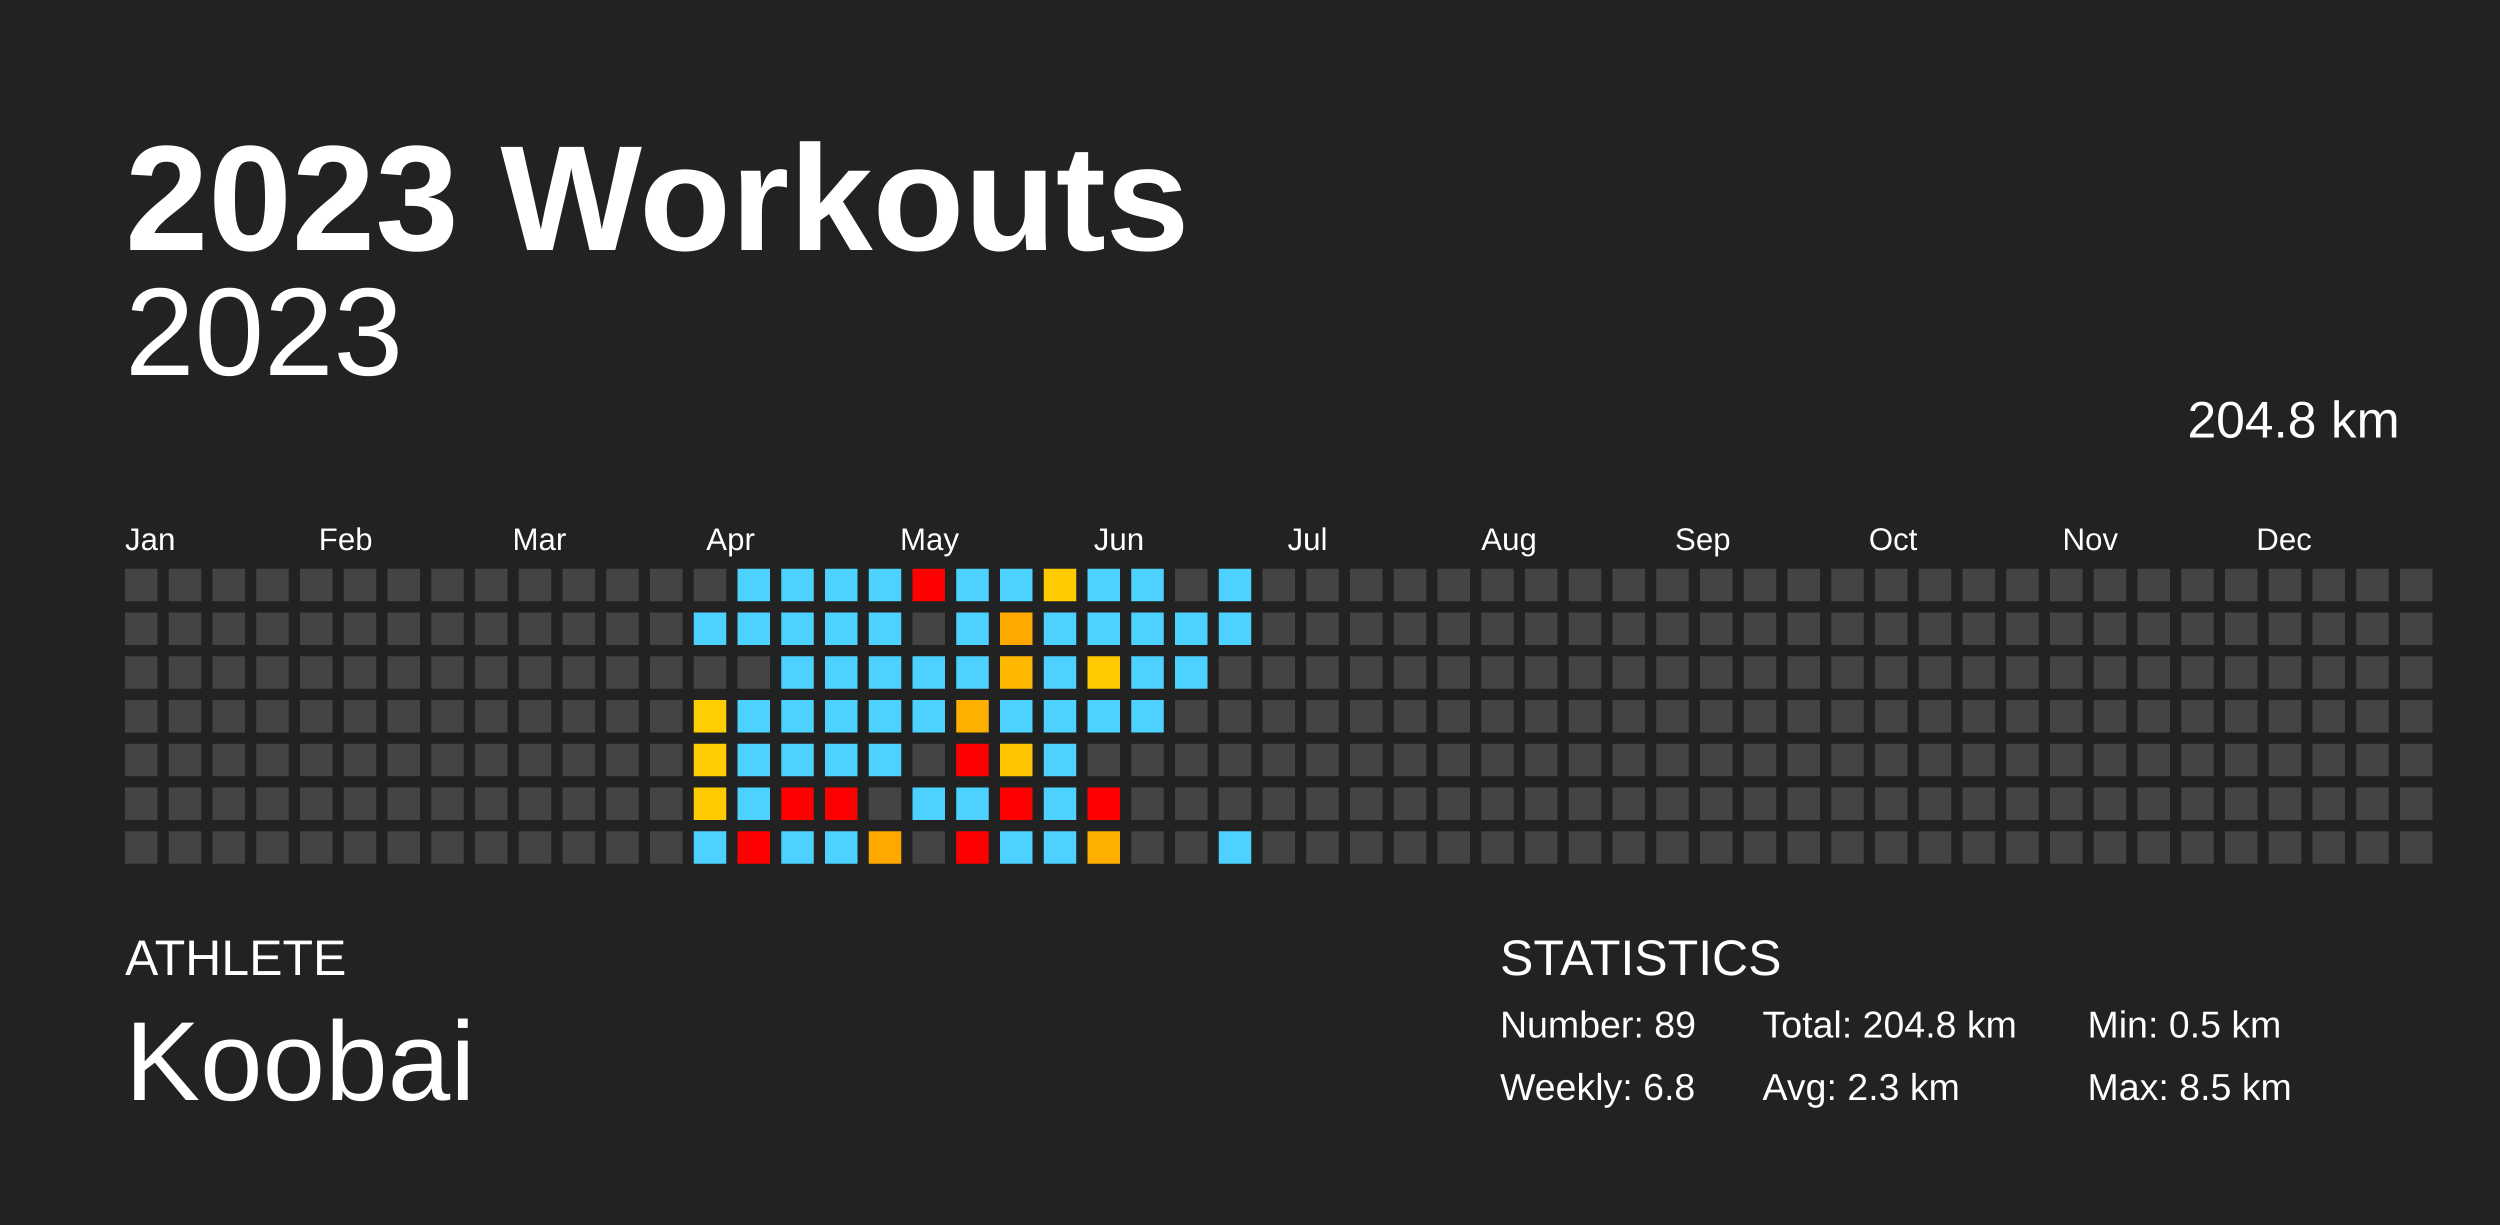
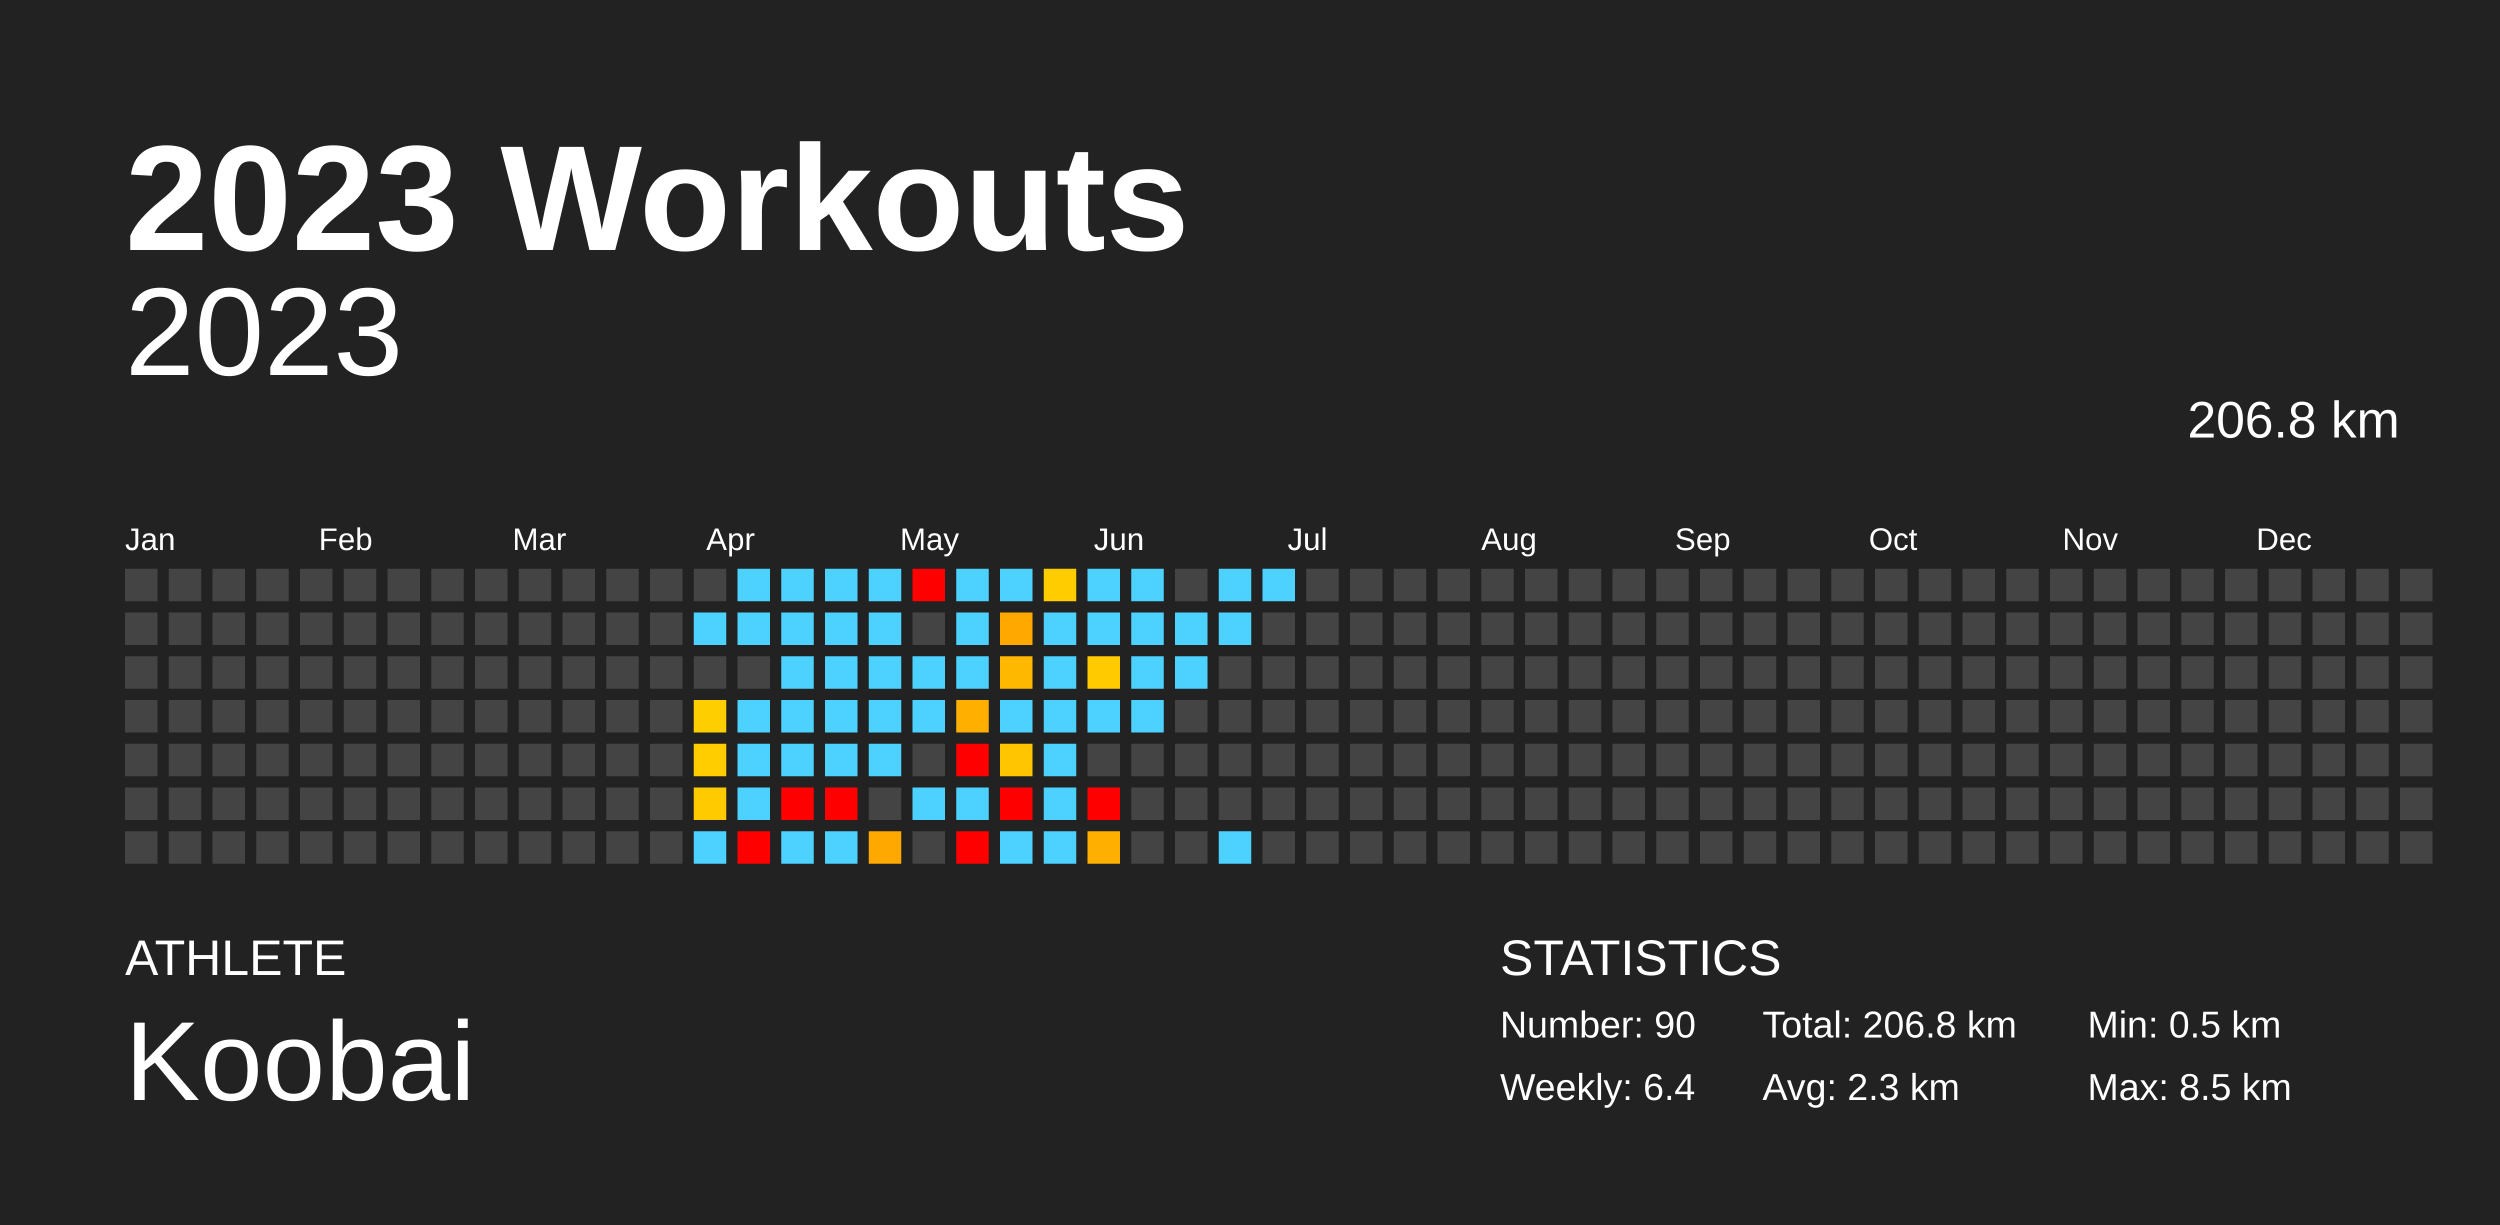
<svg xmlns="http://www.w3.org/2000/svg" baseProfile="full" height="98mm" version="1.1" viewBox="0,0,200,98" width="200mm">
  <defs />
  <rect fill="#222222" height="98" width="200" x="0" y="0" />
  <text fill="#FFFFFF" style="font-size:12px; font-family:Arial; font-weight:bold;" x="10" y="20">2023 Workouts</text>
  <text fill="#FFFFFF" style="font-size:4px; font-family:Arial" x="10" y="78">ATHLETE</text>
  <text fill="#FFFFFF" style="font-size:9px; font-family:Arial" x="10" y="88">Koobai</text>
  <text fill="#FFFFFF" style="font-size:4px; font-family:Arial" x="120" y="78">STATISTICS</text>
-   <text fill="#FFFFFF" style="font-size:3px; font-family:Arial" x="120" y="83">Number: 89</text>
-   <text fill="#FFFFFF" style="font-size:3px; font-family:Arial" x="120" y="88">Weekly: 6.8</text>
-   <text fill="#FFFFFF" style="font-size:3px; font-family:Arial" x="141" y="83">Total: 204.8 km</text>
+   <text fill="#FFFFFF" style="font-size:3px; font-family:Arial" x="120" y="83">Number: 90</text>
+   <text fill="#FFFFFF" style="font-size:3px; font-family:Arial" x="120" y="88">Weekly: 6.4</text>
+   <text fill="#FFFFFF" style="font-size:3px; font-family:Arial" x="141" y="83">Total: 206.8 km</text>
  <text fill="#FFFFFF" style="font-size:3px; font-family:Arial" x="141" y="88">Avg: 2.3 km</text>
  <text fill="#FFFFFF" style="font-size:3px; font-family:Arial" x="167" y="83">Min: 0.5 km</text>
  <text fill="#FFFFFF" style="font-size:3px; font-family:Arial" x="167" y="88">Max: 8.5 km</text>
  <text alignment-baseline="hanging" fill="#FFFFFF" style="font-size:10.0px; font-family:Arial;" x="10" y="30">2023</text>
-   <text alignment-baseline="hanging" fill="#FFFFFF" style="font-size:4.125px; font-family:Arial;" x="175" y="35">204.8 km</text>
+   <text alignment-baseline="hanging" fill="#FFFFFF" style="font-size:4.125px; font-family:Arial;" x="175" y="35">206.8 km</text>
  <text fill="#FFFFFF" style="font-size:2.5px; font-family:Arial" x="10.0" y="44">Jan</text>
  <text fill="#FFFFFF" style="font-size:2.5px; font-family:Arial" x="25.5" y="44">Feb</text>
  <text fill="#FFFFFF" style="font-size:2.5px; font-family:Arial" x="41.0" y="44">Mar</text>
  <text fill="#FFFFFF" style="font-size:2.5px; font-family:Arial" x="56.5" y="44">Apr</text>
  <text fill="#FFFFFF" style="font-size:2.5px; font-family:Arial" x="72.0" y="44">May</text>
  <text fill="#FFFFFF" style="font-size:2.5px; font-family:Arial" x="87.5" y="44">Jun</text>
  <text fill="#FFFFFF" style="font-size:2.5px; font-family:Arial" x="103.0" y="44">Jul</text>
  <text fill="#FFFFFF" style="font-size:2.5px; font-family:Arial" x="118.5" y="44">Aug</text>
  <text fill="#FFFFFF" style="font-size:2.5px; font-family:Arial" x="134.0" y="44">Sep</text>
  <text fill="#FFFFFF" style="font-size:2.5px; font-family:Arial" x="149.5" y="44">Oct</text>
  <text fill="#FFFFFF" style="font-size:2.5px; font-family:Arial" x="165.0" y="44">Nov</text>
  <text fill="#FFFFFF" style="font-size:2.5px; font-family:Arial" x="180.5" y="44">Dec</text>
  <rect fill="#444444" height="2.6" width="2.6" x="10.0" y="45.5" />
  <rect fill="#444444" height="2.6" width="2.6" x="10.0" y="49.0" />
  <rect fill="#444444" height="2.6" width="2.6" x="10.0" y="52.5" />
  <rect fill="#444444" height="2.6" width="2.6" x="10.0" y="56.0" />
  <rect fill="#444444" height="2.6" width="2.6" x="10.0" y="59.5" />
  <rect fill="#444444" height="2.6" width="2.6" x="10.0" y="63.0" />
  <rect fill="#444444" height="2.6" width="2.6" x="10.0" y="66.5" />
  <rect fill="#444444" height="2.6" width="2.6" x="13.5" y="45.5" />
  <rect fill="#444444" height="2.6" width="2.6" x="13.5" y="49.0" />
  <rect fill="#444444" height="2.6" width="2.6" x="13.5" y="52.5" />
  <rect fill="#444444" height="2.6" width="2.6" x="13.5" y="56.0" />
  <rect fill="#444444" height="2.6" width="2.6" x="13.5" y="59.5" />
  <rect fill="#444444" height="2.6" width="2.6" x="13.5" y="63.0" />
  <rect fill="#444444" height="2.6" width="2.6" x="13.5" y="66.5" />
  <rect fill="#444444" height="2.6" width="2.6" x="17.0" y="45.5" />
  <rect fill="#444444" height="2.6" width="2.6" x="17.0" y="49.0" />
  <rect fill="#444444" height="2.6" width="2.6" x="17.0" y="52.5" />
  <rect fill="#444444" height="2.6" width="2.6" x="17.0" y="56.0" />
  <rect fill="#444444" height="2.6" width="2.6" x="17.0" y="59.5" />
  <rect fill="#444444" height="2.6" width="2.6" x="17.0" y="63.0" />
  <rect fill="#444444" height="2.6" width="2.6" x="17.0" y="66.5" />
  <rect fill="#444444" height="2.6" width="2.6" x="20.5" y="45.5" />
  <rect fill="#444444" height="2.6" width="2.6" x="20.5" y="49.0" />
  <rect fill="#444444" height="2.6" width="2.6" x="20.5" y="52.5" />
  <rect fill="#444444" height="2.6" width="2.6" x="20.5" y="56.0" />
  <rect fill="#444444" height="2.6" width="2.6" x="20.5" y="59.5" />
  <rect fill="#444444" height="2.6" width="2.6" x="20.5" y="63.0" />
  <rect fill="#444444" height="2.6" width="2.6" x="20.5" y="66.5" />
  <rect fill="#444444" height="2.6" width="2.6" x="24.0" y="45.5" />
  <rect fill="#444444" height="2.6" width="2.6" x="24.0" y="49.0" />
  <rect fill="#444444" height="2.6" width="2.6" x="24.0" y="52.5" />
  <rect fill="#444444" height="2.6" width="2.6" x="24.0" y="56.0" />
  <rect fill="#444444" height="2.6" width="2.6" x="24.0" y="59.5" />
  <rect fill="#444444" height="2.6" width="2.6" x="24.0" y="63.0" />
  <rect fill="#444444" height="2.6" width="2.6" x="24.0" y="66.5" />
  <rect fill="#444444" height="2.6" width="2.6" x="27.5" y="45.5" />
  <rect fill="#444444" height="2.6" width="2.6" x="27.5" y="49.0" />
  <rect fill="#444444" height="2.6" width="2.6" x="27.5" y="52.5" />
  <rect fill="#444444" height="2.6" width="2.6" x="27.5" y="56.0" />
  <rect fill="#444444" height="2.6" width="2.6" x="27.5" y="59.5" />
  <rect fill="#444444" height="2.6" width="2.6" x="27.5" y="63.0" />
  <rect fill="#444444" height="2.6" width="2.6" x="27.5" y="66.5" />
  <rect fill="#444444" height="2.6" width="2.6" x="31.0" y="45.5" />
  <rect fill="#444444" height="2.6" width="2.6" x="31.0" y="49.0" />
  <rect fill="#444444" height="2.6" width="2.6" x="31.0" y="52.5" />
  <rect fill="#444444" height="2.6" width="2.6" x="31.0" y="56.0" />
  <rect fill="#444444" height="2.6" width="2.6" x="31.0" y="59.5" />
  <rect fill="#444444" height="2.6" width="2.6" x="31.0" y="63.0" />
  <rect fill="#444444" height="2.6" width="2.6" x="31.0" y="66.5" />
  <rect fill="#444444" height="2.6" width="2.6" x="34.5" y="45.5" />
  <rect fill="#444444" height="2.6" width="2.6" x="34.5" y="49.0" />
  <rect fill="#444444" height="2.6" width="2.6" x="34.5" y="52.5" />
  <rect fill="#444444" height="2.6" width="2.6" x="34.5" y="56.0" />
  <rect fill="#444444" height="2.6" width="2.6" x="34.5" y="59.5" />
  <rect fill="#444444" height="2.6" width="2.6" x="34.5" y="63.0" />
  <rect fill="#444444" height="2.6" width="2.6" x="34.5" y="66.5" />
  <rect fill="#444444" height="2.6" width="2.6" x="38.0" y="45.5" />
  <rect fill="#444444" height="2.6" width="2.6" x="38.0" y="49.0" />
  <rect fill="#444444" height="2.6" width="2.6" x="38.0" y="52.5" />
  <rect fill="#444444" height="2.6" width="2.6" x="38.0" y="56.0" />
  <rect fill="#444444" height="2.6" width="2.6" x="38.0" y="59.5" />
  <rect fill="#444444" height="2.6" width="2.6" x="38.0" y="63.0" />
  <rect fill="#444444" height="2.6" width="2.6" x="38.0" y="66.5" />
  <rect fill="#444444" height="2.6" width="2.6" x="41.5" y="45.5" />
  <rect fill="#444444" height="2.6" width="2.6" x="41.5" y="49.0" />
  <rect fill="#444444" height="2.6" width="2.6" x="41.5" y="52.5" />
  <rect fill="#444444" height="2.6" width="2.6" x="41.5" y="56.0" />
  <rect fill="#444444" height="2.6" width="2.6" x="41.5" y="59.5" />
  <rect fill="#444444" height="2.6" width="2.6" x="41.5" y="63.0" />
  <rect fill="#444444" height="2.6" width="2.6" x="41.5" y="66.5" />
  <rect fill="#444444" height="2.6" width="2.6" x="45.0" y="45.5" />
  <rect fill="#444444" height="2.6" width="2.6" x="45.0" y="49.0" />
  <rect fill="#444444" height="2.6" width="2.6" x="45.0" y="52.5" />
  <rect fill="#444444" height="2.6" width="2.6" x="45.0" y="56.0" />
  <rect fill="#444444" height="2.6" width="2.6" x="45.0" y="59.5" />
  <rect fill="#444444" height="2.6" width="2.6" x="45.0" y="63.0" />
  <rect fill="#444444" height="2.6" width="2.6" x="45.0" y="66.5" />
  <rect fill="#444444" height="2.6" width="2.6" x="48.5" y="45.5" />
  <rect fill="#444444" height="2.6" width="2.6" x="48.5" y="49.0" />
  <rect fill="#444444" height="2.6" width="2.6" x="48.5" y="52.5" />
  <rect fill="#444444" height="2.6" width="2.6" x="48.5" y="56.0" />
  <rect fill="#444444" height="2.6" width="2.6" x="48.5" y="59.5" />
  <rect fill="#444444" height="2.6" width="2.6" x="48.5" y="63.0" />
  <rect fill="#444444" height="2.6" width="2.6" x="48.5" y="66.5" />
  <rect fill="#444444" height="2.6" width="2.6" x="52.0" y="45.5" />
  <rect fill="#444444" height="2.6" width="2.6" x="52.0" y="49.0" />
  <rect fill="#444444" height="2.6" width="2.6" x="52.0" y="52.5" />
  <rect fill="#444444" height="2.6" width="2.6" x="52.0" y="56.0" />
  <rect fill="#444444" height="2.6" width="2.6" x="52.0" y="59.5" />
  <rect fill="#444444" height="2.6" width="2.6" x="52.0" y="63.0" />
  <rect fill="#444444" height="2.6" width="2.6" x="52.0" y="66.5" />
  <rect fill="#444444" height="2.6" width="2.6" x="55.5" y="45.5" />
  <rect fill="#4dd2ff" height="2.6" width="2.6" x="55.5" y="49.0" />
  <rect fill="#444444" height="2.6" width="2.6" x="55.5" y="52.5" />
  <rect fill="#ffce00" height="2.6" width="2.6" x="55.5" y="56.0" />
  <rect fill="#ffcd00" height="2.6" width="2.6" x="55.5" y="59.5" />
  <rect fill="#ffcb00" height="2.6" width="2.6" x="55.5" y="63.0" />
  <rect fill="#4dd2ff" height="2.6" width="2.6" x="55.5" y="66.5" />
  <rect fill="#4dd2ff" height="2.6" width="2.6" x="59.0" y="45.5" />
  <rect fill="#4dd2ff" height="2.6" width="2.6" x="59.0" y="49.0" />
  <rect fill="#444444" height="2.6" width="2.6" x="59.0" y="52.5" />
  <rect fill="#4dd2ff" height="2.6" width="2.6" x="59.0" y="56.0" />
  <rect fill="#4dd2ff" height="2.6" width="2.6" x="59.0" y="59.5" />
  <rect fill="#4dd2ff" height="2.6" width="2.6" x="59.0" y="63.0" />
  <rect fill="red" height="2.6" width="2.6" x="59.0" y="66.5" />
  <rect fill="#4dd2ff" height="2.6" width="2.6" x="62.5" y="45.5" />
  <rect fill="#4dd2ff" height="2.6" width="2.6" x="62.5" y="49.0" />
  <rect fill="#4dd2ff" height="2.6" width="2.6" x="62.5" y="52.5" />
  <rect fill="#4dd2ff" height="2.6" width="2.6" x="62.5" y="56.0" />
  <rect fill="#4dd2ff" height="2.6" width="2.6" x="62.5" y="59.5" />
  <rect fill="red" height="2.6" width="2.6" x="62.5" y="63.0" />
  <rect fill="#4dd2ff" height="2.6" width="2.6" x="62.5" y="66.5" />
  <rect fill="#4dd2ff" height="2.6" width="2.6" x="66.0" y="45.5" />
  <rect fill="#4dd2ff" height="2.6" width="2.6" x="66.0" y="49.0" />
  <rect fill="#4dd2ff" height="2.6" width="2.6" x="66.0" y="52.5" />
  <rect fill="#4dd2ff" height="2.6" width="2.6" x="66.0" y="56.0" />
  <rect fill="#4dd2ff" height="2.6" width="2.6" x="66.0" y="59.5" />
  <rect fill="red" height="2.6" width="2.6" x="66.0" y="63.0" />
  <rect fill="#4dd2ff" height="2.6" width="2.6" x="66.0" y="66.5" />
  <rect fill="#4dd2ff" height="2.6" width="2.6" x="69.5" y="45.5" />
  <rect fill="#4dd2ff" height="2.6" width="2.6" x="69.5" y="49.0" />
  <rect fill="#4dd2ff" height="2.6" width="2.6" x="69.5" y="52.5" />
  <rect fill="#4dd2ff" height="2.6" width="2.6" x="69.5" y="56.0" />
  <rect fill="#4dd2ff" height="2.6" width="2.6" x="69.5" y="59.5" />
  <rect fill="#444444" height="2.6" width="2.6" x="69.5" y="63.0" />
  <rect fill="#ffa800" height="2.6" width="2.6" x="69.5" y="66.5" />
  <rect fill="red" height="2.6" width="2.6" x="73.0" y="45.5" />
  <rect fill="#444444" height="2.6" width="2.6" x="73.0" y="49.0" />
  <rect fill="#4dd2ff" height="2.6" width="2.6" x="73.0" y="52.5" />
  <rect fill="#4dd2ff" height="2.6" width="2.6" x="73.0" y="56.0" />
  <rect fill="#444444" height="2.6" width="2.6" x="73.0" y="59.5" />
  <rect fill="#4dd2ff" height="2.6" width="2.6" x="73.0" y="63.0" />
  <rect fill="#444444" height="2.6" width="2.6" x="73.0" y="66.5" />
  <rect fill="#4dd2ff" height="2.6" width="2.6" x="76.5" y="45.5" />
  <rect fill="#4dd2ff" height="2.6" width="2.6" x="76.5" y="49.0" />
  <rect fill="#4dd2ff" height="2.6" width="2.6" x="76.5" y="52.5" />
  <rect fill="#ffaf00" height="2.6" width="2.6" x="76.5" y="56.0" />
  <rect fill="red" height="2.6" width="2.6" x="76.5" y="59.5" />
  <rect fill="#4dd2ff" height="2.6" width="2.6" x="76.5" y="63.0" />
  <rect fill="red" height="2.6" width="2.6" x="76.5" y="66.5" />
  <rect fill="#4dd2ff" height="2.6" width="2.6" x="80.0" y="45.5" />
  <rect fill="#ffa900" height="2.6" width="2.6" x="80.0" y="49.0" />
  <rect fill="#ffb800" height="2.6" width="2.6" x="80.0" y="52.5" />
  <rect fill="#4dd2ff" height="2.6" width="2.6" x="80.0" y="56.0" />
  <rect fill="#ffc500" height="2.6" width="2.6" x="80.0" y="59.5" />
  <rect fill="red" height="2.6" width="2.6" x="80.0" y="63.0" />
  <rect fill="#4dd2ff" height="2.6" width="2.6" x="80.0" y="66.5" />
  <rect fill="#ffcc00" height="2.6" width="2.6" x="83.5" y="45.5" />
  <rect fill="#4dd2ff" height="2.6" width="2.6" x="83.5" y="49.0" />
  <rect fill="#4dd2ff" height="2.6" width="2.6" x="83.5" y="52.5" />
  <rect fill="#4dd2ff" height="2.6" width="2.6" x="83.5" y="56.0" />
  <rect fill="#4dd2ff" height="2.6" width="2.6" x="83.5" y="59.5" />
  <rect fill="#4dd2ff" height="2.6" width="2.6" x="83.5" y="63.0" />
  <rect fill="#4dd2ff" height="2.6" width="2.6" x="83.5" y="66.5" />
  <rect fill="#4dd2ff" height="2.6" width="2.6" x="87.0" y="45.5" />
  <rect fill="#4dd2ff" height="2.6" width="2.6" x="87.0" y="49.0" />
  <rect fill="#ffca00" height="2.6" width="2.6" x="87.0" y="52.5" />
  <rect fill="#4dd2ff" height="2.6" width="2.6" x="87.0" y="56.0" />
  <rect fill="#444444" height="2.6" width="2.6" x="87.0" y="59.5" />
  <rect fill="red" height="2.6" width="2.6" x="87.0" y="63.0" />
  <rect fill="#ffaf00" height="2.6" width="2.6" x="87.0" y="66.5" />
  <rect fill="#4dd2ff" height="2.6" width="2.6" x="90.5" y="45.5" />
  <rect fill="#4dd2ff" height="2.6" width="2.6" x="90.5" y="49.0" />
  <rect fill="#4dd2ff" height="2.6" width="2.6" x="90.5" y="52.5" />
  <rect fill="#4dd2ff" height="2.6" width="2.6" x="90.5" y="56.0" />
  <rect fill="#444444" height="2.6" width="2.6" x="90.5" y="59.5" />
  <rect fill="#444444" height="2.6" width="2.6" x="90.5" y="63.0" />
  <rect fill="#444444" height="2.6" width="2.6" x="90.5" y="66.5" />
  <rect fill="#444444" height="2.6" width="2.6" x="94.0" y="45.5" />
  <rect fill="#4dd2ff" height="2.6" width="2.6" x="94.0" y="49.0" />
  <rect fill="#4dd2ff" height="2.6" width="2.6" x="94.0" y="52.5" />
  <rect fill="#444444" height="2.6" width="2.6" x="94.0" y="56.0" />
  <rect fill="#444444" height="2.6" width="2.6" x="94.0" y="59.5" />
  <rect fill="#444444" height="2.6" width="2.6" x="94.0" y="63.0" />
  <rect fill="#444444" height="2.6" width="2.6" x="94.0" y="66.5" />
  <rect fill="#4dd2ff" height="2.6" width="2.6" x="97.5" y="45.5" />
  <rect fill="#4dd2ff" height="2.6" width="2.6" x="97.5" y="49.0" />
  <rect fill="#444444" height="2.6" width="2.6" x="97.5" y="52.5" />
  <rect fill="#444444" height="2.6" width="2.6" x="97.5" y="56.0" />
  <rect fill="#444444" height="2.6" width="2.6" x="97.5" y="59.5" />
  <rect fill="#444444" height="2.6" width="2.6" x="97.5" y="63.0" />
  <rect fill="#4dd2ff" height="2.6" width="2.6" x="97.5" y="66.5" />
-   <rect fill="#444444" height="2.6" width="2.6" x="101.0" y="45.5" />
+   <rect fill="#4dd2ff" height="2.6" width="2.6" x="101.0" y="45.5" />
  <rect fill="#444444" height="2.6" width="2.6" x="101.0" y="49.0" />
  <rect fill="#444444" height="2.6" width="2.6" x="101.0" y="52.5" />
  <rect fill="#444444" height="2.6" width="2.6" x="101.0" y="56.0" />
  <rect fill="#444444" height="2.6" width="2.6" x="101.0" y="59.5" />
  <rect fill="#444444" height="2.6" width="2.6" x="101.0" y="63.0" />
  <rect fill="#444444" height="2.6" width="2.6" x="101.0" y="66.5" />
  <rect fill="#444444" height="2.6" width="2.6" x="104.5" y="45.5" />
  <rect fill="#444444" height="2.6" width="2.6" x="104.5" y="49.0" />
  <rect fill="#444444" height="2.6" width="2.6" x="104.5" y="52.5" />
  <rect fill="#444444" height="2.6" width="2.6" x="104.5" y="56.0" />
  <rect fill="#444444" height="2.6" width="2.6" x="104.5" y="59.5" />
  <rect fill="#444444" height="2.6" width="2.6" x="104.5" y="63.0" />
  <rect fill="#444444" height="2.6" width="2.6" x="104.5" y="66.5" />
  <rect fill="#444444" height="2.6" width="2.6" x="108.0" y="45.5" />
  <rect fill="#444444" height="2.6" width="2.6" x="108.0" y="49.0" />
  <rect fill="#444444" height="2.6" width="2.6" x="108.0" y="52.5" />
  <rect fill="#444444" height="2.6" width="2.6" x="108.0" y="56.0" />
  <rect fill="#444444" height="2.6" width="2.6" x="108.0" y="59.5" />
  <rect fill="#444444" height="2.6" width="2.6" x="108.0" y="63.0" />
  <rect fill="#444444" height="2.6" width="2.6" x="108.0" y="66.5" />
  <rect fill="#444444" height="2.6" width="2.6" x="111.5" y="45.5" />
  <rect fill="#444444" height="2.6" width="2.6" x="111.5" y="49.0" />
  <rect fill="#444444" height="2.6" width="2.6" x="111.5" y="52.5" />
  <rect fill="#444444" height="2.6" width="2.6" x="111.5" y="56.0" />
  <rect fill="#444444" height="2.6" width="2.6" x="111.5" y="59.5" />
  <rect fill="#444444" height="2.6" width="2.6" x="111.5" y="63.0" />
  <rect fill="#444444" height="2.6" width="2.6" x="111.5" y="66.5" />
  <rect fill="#444444" height="2.6" width="2.6" x="115.0" y="45.5" />
  <rect fill="#444444" height="2.6" width="2.6" x="115.0" y="49.0" />
  <rect fill="#444444" height="2.6" width="2.6" x="115.0" y="52.5" />
  <rect fill="#444444" height="2.6" width="2.6" x="115.0" y="56.0" />
  <rect fill="#444444" height="2.6" width="2.6" x="115.0" y="59.5" />
  <rect fill="#444444" height="2.6" width="2.6" x="115.0" y="63.0" />
  <rect fill="#444444" height="2.6" width="2.6" x="115.0" y="66.5" />
  <rect fill="#444444" height="2.6" width="2.6" x="118.5" y="45.5" />
  <rect fill="#444444" height="2.6" width="2.6" x="118.5" y="49.0" />
  <rect fill="#444444" height="2.6" width="2.6" x="118.5" y="52.5" />
  <rect fill="#444444" height="2.6" width="2.6" x="118.5" y="56.0" />
  <rect fill="#444444" height="2.6" width="2.6" x="118.5" y="59.5" />
  <rect fill="#444444" height="2.6" width="2.6" x="118.5" y="63.0" />
  <rect fill="#444444" height="2.6" width="2.6" x="118.5" y="66.5" />
  <rect fill="#444444" height="2.6" width="2.6" x="122.0" y="45.5" />
  <rect fill="#444444" height="2.6" width="2.6" x="122.0" y="49.0" />
  <rect fill="#444444" height="2.6" width="2.6" x="122.0" y="52.5" />
  <rect fill="#444444" height="2.6" width="2.6" x="122.0" y="56.0" />
  <rect fill="#444444" height="2.6" width="2.6" x="122.0" y="59.5" />
  <rect fill="#444444" height="2.6" width="2.6" x="122.0" y="63.0" />
  <rect fill="#444444" height="2.6" width="2.6" x="122.0" y="66.5" />
  <rect fill="#444444" height="2.6" width="2.6" x="125.5" y="45.5" />
  <rect fill="#444444" height="2.6" width="2.6" x="125.5" y="49.0" />
  <rect fill="#444444" height="2.6" width="2.6" x="125.5" y="52.5" />
  <rect fill="#444444" height="2.6" width="2.6" x="125.5" y="56.0" />
  <rect fill="#444444" height="2.6" width="2.6" x="125.5" y="59.5" />
  <rect fill="#444444" height="2.6" width="2.6" x="125.5" y="63.0" />
  <rect fill="#444444" height="2.6" width="2.6" x="125.5" y="66.5" />
  <rect fill="#444444" height="2.6" width="2.6" x="129.0" y="45.5" />
  <rect fill="#444444" height="2.6" width="2.6" x="129.0" y="49.0" />
  <rect fill="#444444" height="2.6" width="2.6" x="129.0" y="52.5" />
  <rect fill="#444444" height="2.6" width="2.6" x="129.0" y="56.0" />
  <rect fill="#444444" height="2.6" width="2.6" x="129.0" y="59.5" />
  <rect fill="#444444" height="2.6" width="2.6" x="129.0" y="63.0" />
  <rect fill="#444444" height="2.6" width="2.6" x="129.0" y="66.5" />
  <rect fill="#444444" height="2.6" width="2.6" x="132.5" y="45.5" />
  <rect fill="#444444" height="2.6" width="2.6" x="132.5" y="49.0" />
  <rect fill="#444444" height="2.6" width="2.6" x="132.5" y="52.5" />
  <rect fill="#444444" height="2.6" width="2.6" x="132.5" y="56.0" />
  <rect fill="#444444" height="2.6" width="2.6" x="132.5" y="59.5" />
  <rect fill="#444444" height="2.6" width="2.6" x="132.5" y="63.0" />
  <rect fill="#444444" height="2.6" width="2.6" x="132.5" y="66.5" />
  <rect fill="#444444" height="2.6" width="2.6" x="136.0" y="45.5" />
  <rect fill="#444444" height="2.6" width="2.6" x="136.0" y="49.0" />
  <rect fill="#444444" height="2.6" width="2.6" x="136.0" y="52.5" />
  <rect fill="#444444" height="2.6" width="2.6" x="136.0" y="56.0" />
  <rect fill="#444444" height="2.6" width="2.6" x="136.0" y="59.5" />
  <rect fill="#444444" height="2.6" width="2.6" x="136.0" y="63.0" />
  <rect fill="#444444" height="2.6" width="2.6" x="136.0" y="66.5" />
  <rect fill="#444444" height="2.6" width="2.6" x="139.5" y="45.5" />
  <rect fill="#444444" height="2.6" width="2.6" x="139.5" y="49.0" />
  <rect fill="#444444" height="2.6" width="2.6" x="139.5" y="52.5" />
  <rect fill="#444444" height="2.6" width="2.6" x="139.5" y="56.0" />
  <rect fill="#444444" height="2.6" width="2.6" x="139.5" y="59.5" />
  <rect fill="#444444" height="2.6" width="2.6" x="139.5" y="63.0" />
  <rect fill="#444444" height="2.6" width="2.6" x="139.5" y="66.5" />
  <rect fill="#444444" height="2.6" width="2.6" x="143.0" y="45.5" />
  <rect fill="#444444" height="2.6" width="2.6" x="143.0" y="49.0" />
  <rect fill="#444444" height="2.6" width="2.6" x="143.0" y="52.5" />
  <rect fill="#444444" height="2.6" width="2.6" x="143.0" y="56.0" />
  <rect fill="#444444" height="2.6" width="2.6" x="143.0" y="59.5" />
  <rect fill="#444444" height="2.6" width="2.6" x="143.0" y="63.0" />
  <rect fill="#444444" height="2.6" width="2.6" x="143.0" y="66.5" />
  <rect fill="#444444" height="2.6" width="2.6" x="146.5" y="45.5" />
  <rect fill="#444444" height="2.6" width="2.6" x="146.5" y="49.0" />
  <rect fill="#444444" height="2.6" width="2.6" x="146.5" y="52.5" />
  <rect fill="#444444" height="2.6" width="2.6" x="146.5" y="56.0" />
  <rect fill="#444444" height="2.6" width="2.6" x="146.5" y="59.5" />
  <rect fill="#444444" height="2.6" width="2.6" x="146.5" y="63.0" />
  <rect fill="#444444" height="2.6" width="2.6" x="146.5" y="66.5" />
  <rect fill="#444444" height="2.6" width="2.6" x="150.0" y="45.5" />
  <rect fill="#444444" height="2.6" width="2.6" x="150.0" y="49.0" />
  <rect fill="#444444" height="2.6" width="2.6" x="150.0" y="52.5" />
  <rect fill="#444444" height="2.6" width="2.6" x="150.0" y="56.0" />
  <rect fill="#444444" height="2.6" width="2.6" x="150.0" y="59.5" />
  <rect fill="#444444" height="2.6" width="2.6" x="150.0" y="63.0" />
  <rect fill="#444444" height="2.6" width="2.6" x="150.0" y="66.5" />
  <rect fill="#444444" height="2.6" width="2.6" x="153.5" y="45.5" />
  <rect fill="#444444" height="2.6" width="2.6" x="153.5" y="49.0" />
  <rect fill="#444444" height="2.6" width="2.6" x="153.5" y="52.5" />
  <rect fill="#444444" height="2.6" width="2.6" x="153.5" y="56.0" />
  <rect fill="#444444" height="2.6" width="2.6" x="153.5" y="59.5" />
  <rect fill="#444444" height="2.6" width="2.6" x="153.5" y="63.0" />
  <rect fill="#444444" height="2.6" width="2.6" x="153.5" y="66.5" />
  <rect fill="#444444" height="2.6" width="2.6" x="157.0" y="45.5" />
  <rect fill="#444444" height="2.6" width="2.6" x="157.0" y="49.0" />
  <rect fill="#444444" height="2.6" width="2.6" x="157.0" y="52.5" />
  <rect fill="#444444" height="2.6" width="2.6" x="157.0" y="56.0" />
  <rect fill="#444444" height="2.6" width="2.6" x="157.0" y="59.5" />
  <rect fill="#444444" height="2.6" width="2.6" x="157.0" y="63.0" />
  <rect fill="#444444" height="2.6" width="2.6" x="157.0" y="66.5" />
  <rect fill="#444444" height="2.6" width="2.6" x="160.5" y="45.5" />
  <rect fill="#444444" height="2.6" width="2.6" x="160.5" y="49.0" />
  <rect fill="#444444" height="2.6" width="2.6" x="160.5" y="52.5" />
  <rect fill="#444444" height="2.6" width="2.6" x="160.5" y="56.0" />
  <rect fill="#444444" height="2.6" width="2.6" x="160.5" y="59.5" />
  <rect fill="#444444" height="2.6" width="2.6" x="160.5" y="63.0" />
  <rect fill="#444444" height="2.6" width="2.6" x="160.5" y="66.5" />
  <rect fill="#444444" height="2.6" width="2.6" x="164.0" y="45.5" />
  <rect fill="#444444" height="2.6" width="2.6" x="164.0" y="49.0" />
  <rect fill="#444444" height="2.6" width="2.6" x="164.0" y="52.5" />
  <rect fill="#444444" height="2.6" width="2.6" x="164.0" y="56.0" />
  <rect fill="#444444" height="2.6" width="2.6" x="164.0" y="59.5" />
  <rect fill="#444444" height="2.6" width="2.6" x="164.0" y="63.0" />
  <rect fill="#444444" height="2.6" width="2.6" x="164.0" y="66.5" />
  <rect fill="#444444" height="2.6" width="2.6" x="167.5" y="45.5" />
  <rect fill="#444444" height="2.6" width="2.6" x="167.5" y="49.0" />
  <rect fill="#444444" height="2.6" width="2.6" x="167.5" y="52.5" />
  <rect fill="#444444" height="2.6" width="2.6" x="167.5" y="56.0" />
  <rect fill="#444444" height="2.6" width="2.6" x="167.5" y="59.5" />
  <rect fill="#444444" height="2.6" width="2.6" x="167.5" y="63.0" />
  <rect fill="#444444" height="2.6" width="2.6" x="167.5" y="66.5" />
  <rect fill="#444444" height="2.6" width="2.6" x="171.0" y="45.5" />
  <rect fill="#444444" height="2.6" width="2.6" x="171.0" y="49.0" />
  <rect fill="#444444" height="2.6" width="2.6" x="171.0" y="52.5" />
  <rect fill="#444444" height="2.6" width="2.6" x="171.0" y="56.0" />
  <rect fill="#444444" height="2.6" width="2.6" x="171.0" y="59.5" />
  <rect fill="#444444" height="2.6" width="2.6" x="171.0" y="63.0" />
  <rect fill="#444444" height="2.6" width="2.6" x="171.0" y="66.5" />
  <rect fill="#444444" height="2.6" width="2.6" x="174.5" y="45.5" />
  <rect fill="#444444" height="2.6" width="2.6" x="174.5" y="49.0" />
  <rect fill="#444444" height="2.6" width="2.6" x="174.5" y="52.5" />
  <rect fill="#444444" height="2.6" width="2.6" x="174.5" y="56.0" />
  <rect fill="#444444" height="2.6" width="2.6" x="174.5" y="59.5" />
  <rect fill="#444444" height="2.6" width="2.6" x="174.5" y="63.0" />
  <rect fill="#444444" height="2.6" width="2.6" x="174.5" y="66.5" />
  <rect fill="#444444" height="2.6" width="2.6" x="178.0" y="45.5" />
  <rect fill="#444444" height="2.6" width="2.6" x="178.0" y="49.0" />
  <rect fill="#444444" height="2.6" width="2.6" x="178.0" y="52.5" />
  <rect fill="#444444" height="2.6" width="2.6" x="178.0" y="56.0" />
  <rect fill="#444444" height="2.6" width="2.6" x="178.0" y="59.5" />
  <rect fill="#444444" height="2.6" width="2.6" x="178.0" y="63.0" />
  <rect fill="#444444" height="2.6" width="2.6" x="178.0" y="66.5" />
  <rect fill="#444444" height="2.6" width="2.6" x="181.5" y="45.5" />
  <rect fill="#444444" height="2.6" width="2.6" x="181.5" y="49.0" />
  <rect fill="#444444" height="2.6" width="2.6" x="181.5" y="52.5" />
  <rect fill="#444444" height="2.6" width="2.6" x="181.5" y="56.0" />
  <rect fill="#444444" height="2.6" width="2.6" x="181.5" y="59.5" />
  <rect fill="#444444" height="2.6" width="2.6" x="181.5" y="63.0" />
  <rect fill="#444444" height="2.6" width="2.6" x="181.5" y="66.5" />
  <rect fill="#444444" height="2.6" width="2.6" x="185.0" y="45.5" />
  <rect fill="#444444" height="2.6" width="2.6" x="185.0" y="49.0" />
  <rect fill="#444444" height="2.6" width="2.6" x="185.0" y="52.5" />
  <rect fill="#444444" height="2.6" width="2.6" x="185.0" y="56.0" />
  <rect fill="#444444" height="2.6" width="2.6" x="185.0" y="59.5" />
  <rect fill="#444444" height="2.6" width="2.6" x="185.0" y="63.0" />
  <rect fill="#444444" height="2.6" width="2.6" x="185.0" y="66.5" />
  <rect fill="#444444" height="2.6" width="2.6" x="188.5" y="45.5" />
  <rect fill="#444444" height="2.6" width="2.6" x="188.5" y="49.0" />
  <rect fill="#444444" height="2.6" width="2.6" x="188.5" y="52.5" />
  <rect fill="#444444" height="2.6" width="2.6" x="188.5" y="56.0" />
  <rect fill="#444444" height="2.6" width="2.6" x="188.5" y="59.5" />
  <rect fill="#444444" height="2.6" width="2.6" x="188.5" y="63.0" />
  <rect fill="#444444" height="2.6" width="2.6" x="188.5" y="66.5" />
  <rect fill="#444444" height="2.6" width="2.6" x="192.0" y="45.5" />
  <rect fill="#444444" height="2.6" width="2.6" x="192.0" y="49.0" />
  <rect fill="#444444" height="2.6" width="2.6" x="192.0" y="52.5" />
  <rect fill="#444444" height="2.6" width="2.6" x="192.0" y="56.0" />
  <rect fill="#444444" height="2.6" width="2.6" x="192.0" y="59.5" />
  <rect fill="#444444" height="2.6" width="2.6" x="192.0" y="63.0" />
  <rect fill="#444444" height="2.6" width="2.6" x="192.0" y="66.5" />
</svg>
